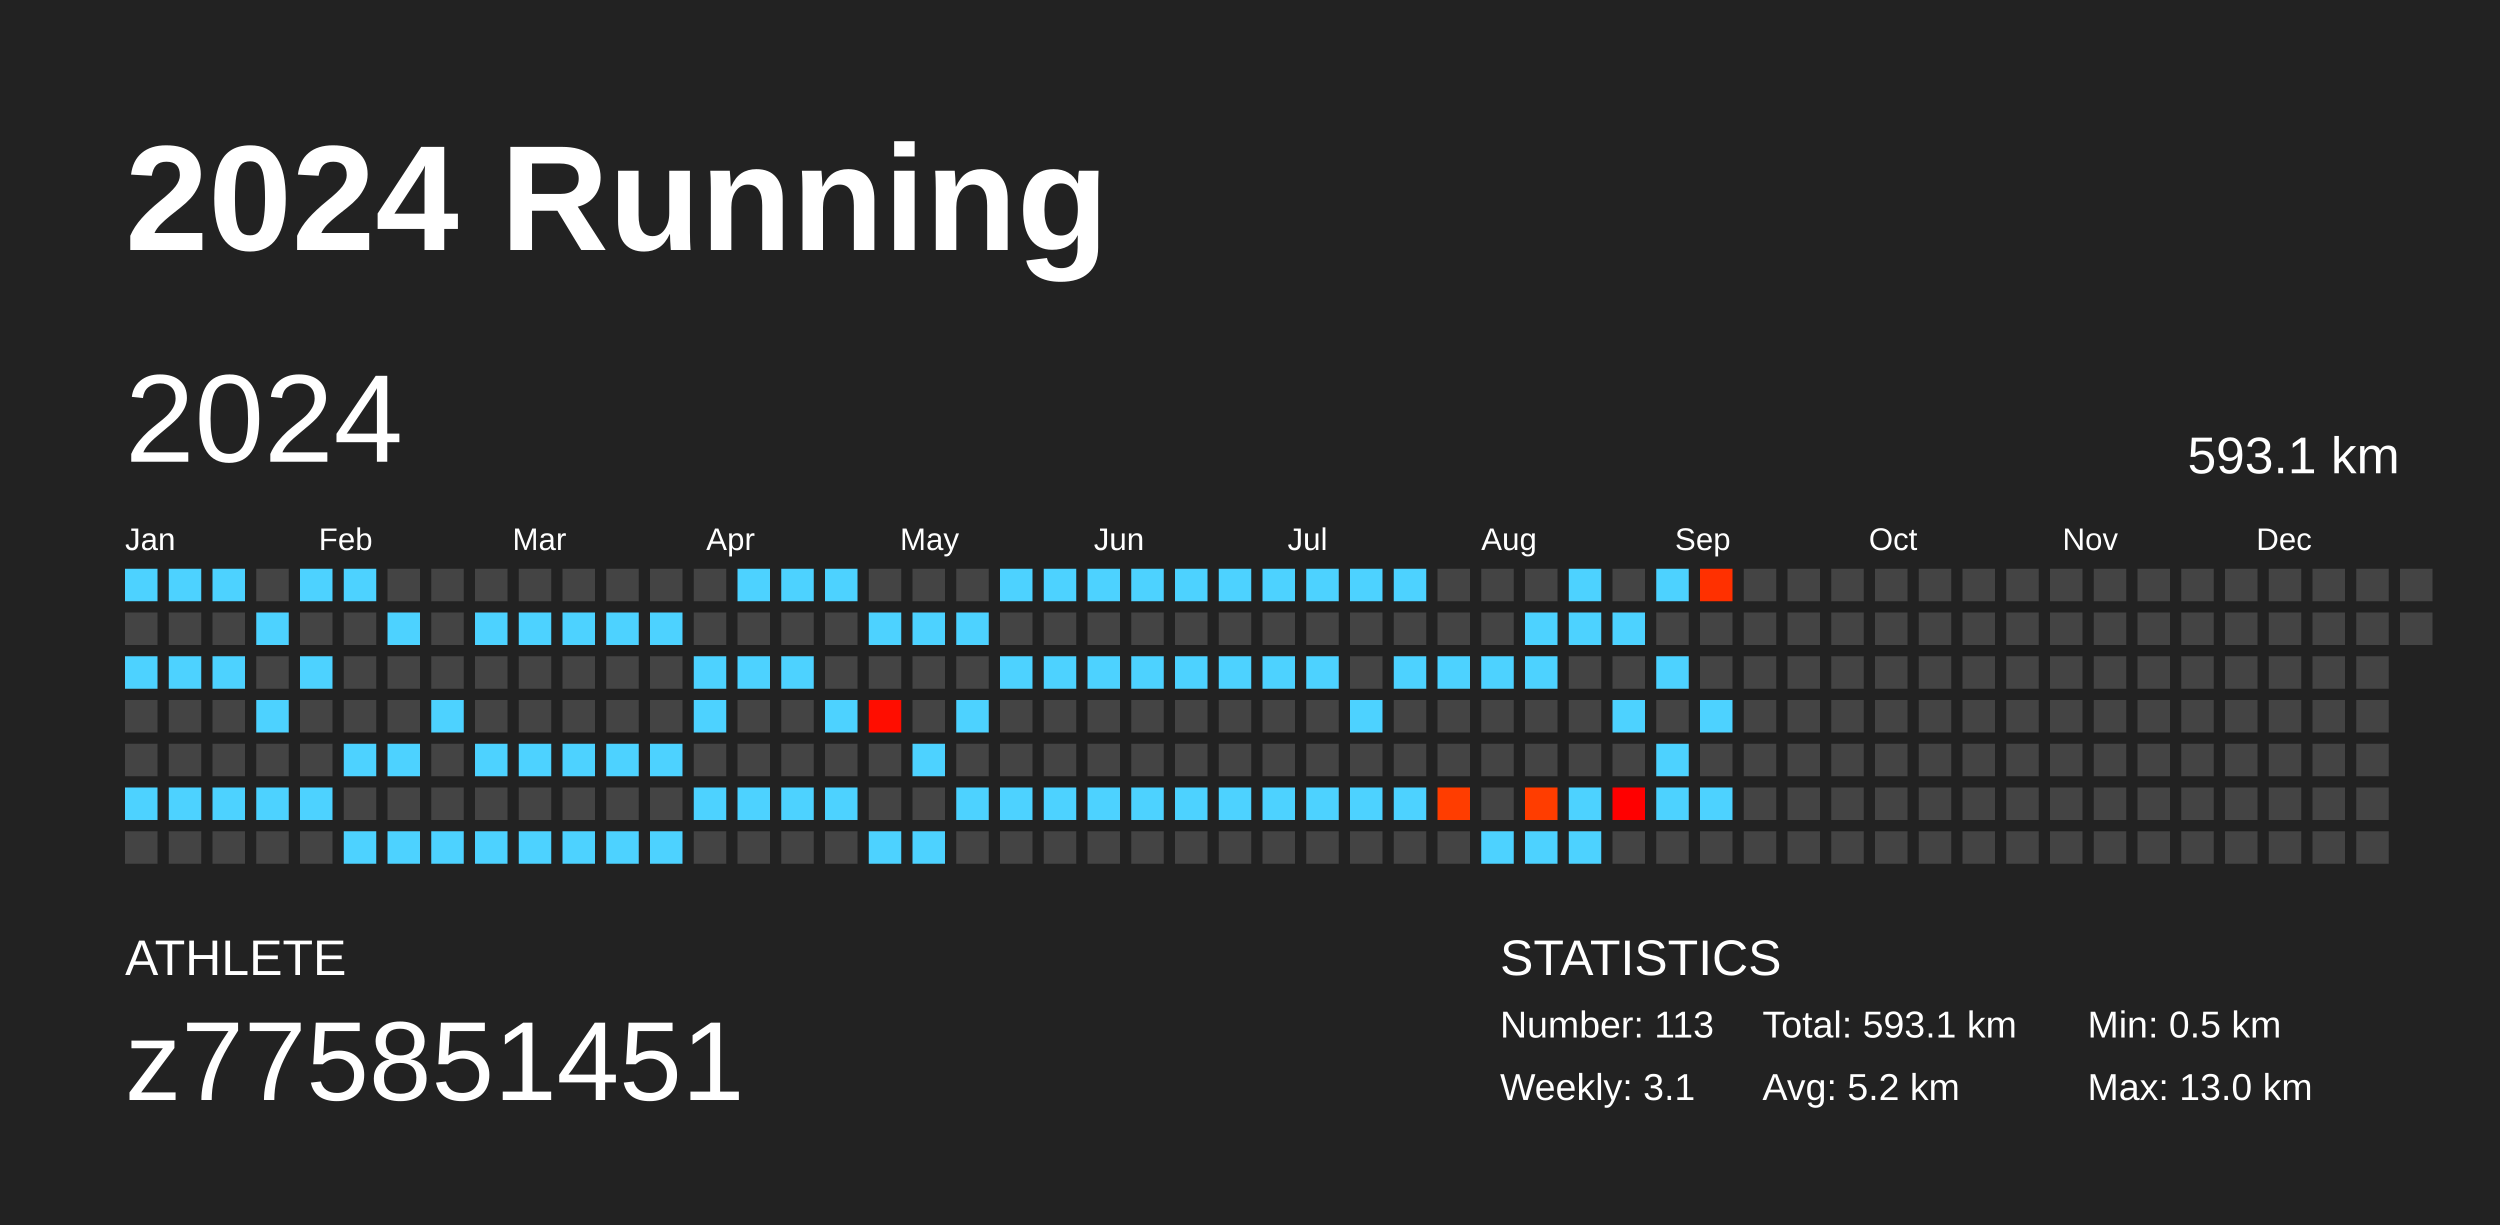
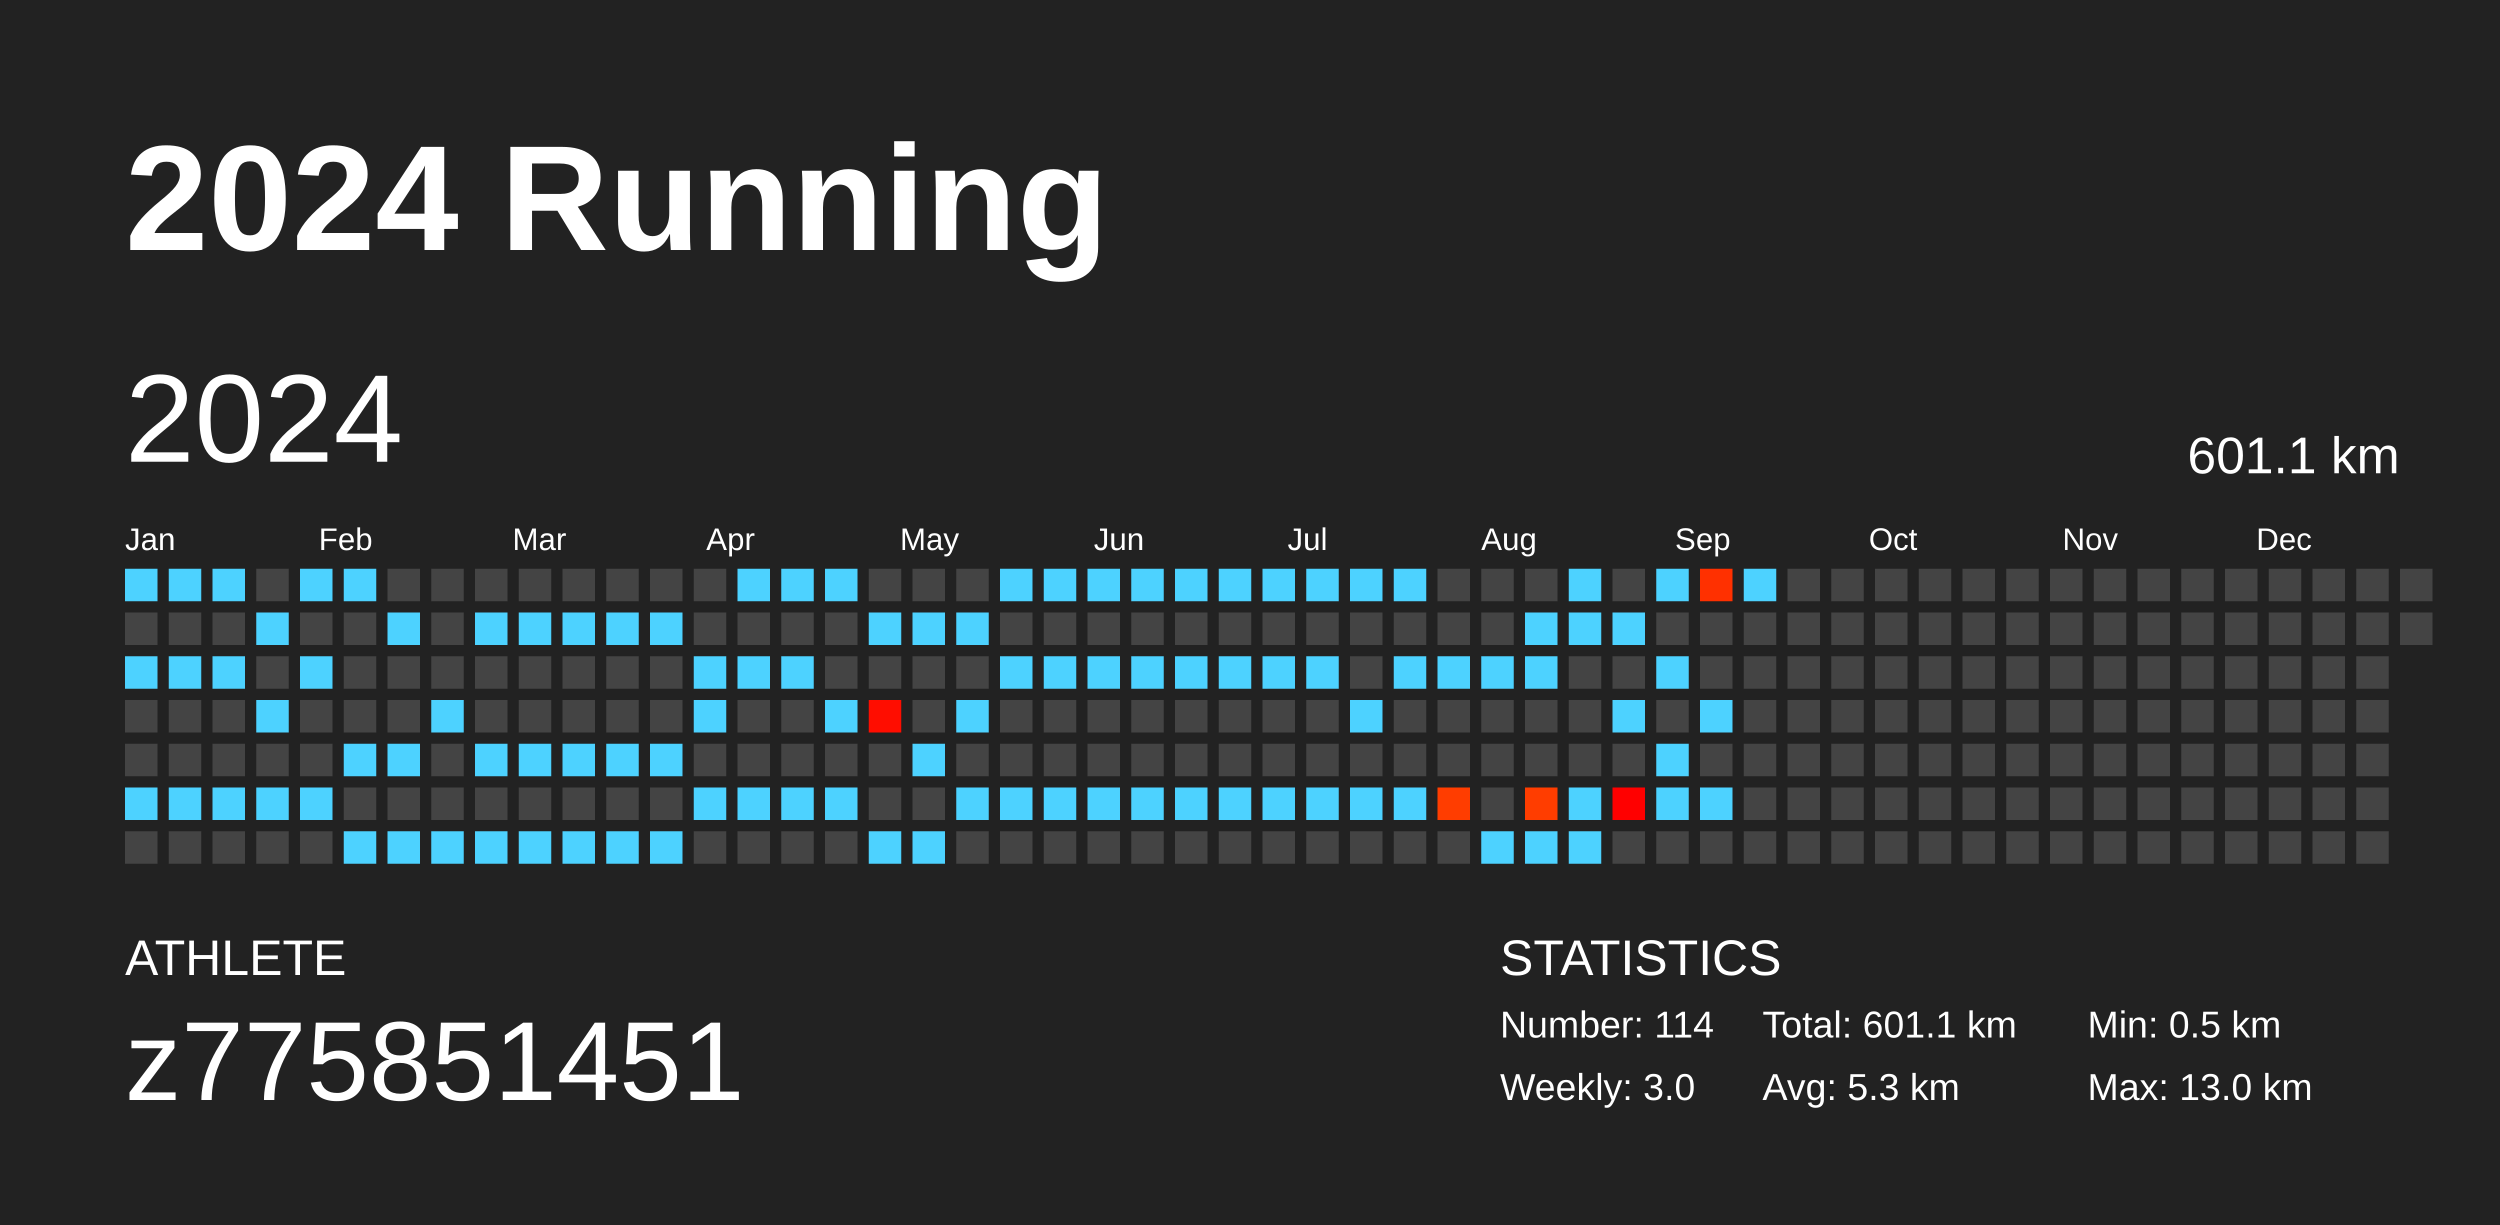
<svg xmlns="http://www.w3.org/2000/svg" baseProfile="full" height="98mm" version="1.1" viewBox="0,0,200,98" width="200mm">
  <defs />
  <rect fill="#222222" height="98" width="200" x="0" y="0" />
  <text fill="#FFFFFF" style="font-size:12px; font-family:Arial; font-weight:bold;" x="10" y="20">2024 Running</text>
  <text fill="#FFFFFF" style="font-size:4px; font-family:Arial" x="10" y="78">ATHLETE</text>
  <text fill="#FFFFFF" style="font-size:9px; font-family:Arial" x="10" y="88">z775851451</text>
  <text fill="#FFFFFF" style="font-size:4px; font-family:Arial" x="120" y="78">STATISTICS</text>
-   <text fill="#FFFFFF" style="font-size:3px; font-family:Arial" x="120" y="83">Number: 113</text>
-   <text fill="#FFFFFF" style="font-size:3px; font-family:Arial" x="120" y="88">Weekly: 3.1</text>
-   <text fill="#FFFFFF" style="font-size:3px; font-family:Arial" x="141" y="83">Total: 593.1 km</text>
-   <text fill="#FFFFFF" style="font-size:3px; font-family:Arial" x="141" y="88">Avg: 5.2 km</text>
+   <text fill="#FFFFFF" style="font-size:3px; font-family:Arial" x="120" y="83">Number: 114</text>
+   <text fill="#FFFFFF" style="font-size:3px; font-family:Arial" x="120" y="88">Weekly: 3.0</text>
+   <text fill="#FFFFFF" style="font-size:3px; font-family:Arial" x="141" y="83">Total: 601.1 km</text>
+   <text fill="#FFFFFF" style="font-size:3px; font-family:Arial" x="141" y="88">Avg: 5.3 km</text>
  <text fill="#FFFFFF" style="font-size:3px; font-family:Arial" x="167" y="83">Min: 0.5 km</text>
  <text fill="#FFFFFF" style="font-size:3px; font-family:Arial" x="167" y="88">Max: 13.0 km</text>
  <text dominant-baseline="hanging" fill="#FFFFFF" style="font-size:10.0px; font-family:Arial;" x="10" y="30">2024</text>
-   <text dominant-baseline="hanging" fill="#FFFFFF" style="font-size:4.125px; font-family:Arial;" x="175" y="35">593.1 km</text>
+   <text dominant-baseline="hanging" fill="#FFFFFF" style="font-size:4.125px; font-family:Arial;" x="175" y="35">601.1 km</text>
  <text fill="#FFFFFF" style="font-size:2.5px; font-family:Arial" x="10.0" y="44">Jan</text>
  <text fill="#FFFFFF" style="font-size:2.5px; font-family:Arial" x="25.5" y="44">Feb</text>
  <text fill="#FFFFFF" style="font-size:2.5px; font-family:Arial" x="41.0" y="44">Mar</text>
  <text fill="#FFFFFF" style="font-size:2.5px; font-family:Arial" x="56.5" y="44">Apr</text>
  <text fill="#FFFFFF" style="font-size:2.5px; font-family:Arial" x="72.0" y="44">May</text>
  <text fill="#FFFFFF" style="font-size:2.5px; font-family:Arial" x="87.5" y="44">Jun</text>
  <text fill="#FFFFFF" style="font-size:2.5px; font-family:Arial" x="103.0" y="44">Jul</text>
  <text fill="#FFFFFF" style="font-size:2.5px; font-family:Arial" x="118.5" y="44">Aug</text>
  <text fill="#FFFFFF" style="font-size:2.5px; font-family:Arial" x="134.0" y="44">Sep</text>
  <text fill="#FFFFFF" style="font-size:2.5px; font-family:Arial" x="149.5" y="44">Oct</text>
  <text fill="#FFFFFF" style="font-size:2.5px; font-family:Arial" x="165.0" y="44">Nov</text>
  <text fill="#FFFFFF" style="font-size:2.5px; font-family:Arial" x="180.5" y="44">Dec</text>
  <rect fill="#4dd2ff" height="2.6" width="2.6" x="10.0" y="45.5" />
  <rect fill="#444444" height="2.6" width="2.6" x="10.0" y="49.0" />
  <rect fill="#4dd2ff" height="2.6" width="2.6" x="10.0" y="52.5" />
  <rect fill="#444444" height="2.6" width="2.6" x="10.0" y="56.0" />
  <rect fill="#444444" height="2.6" width="2.6" x="10.0" y="59.5" />
  <rect fill="#4dd2ff" height="2.6" width="2.6" x="10.0" y="63.0" />
  <rect fill="#444444" height="2.6" width="2.6" x="10.0" y="66.5" />
  <rect fill="#4dd2ff" height="2.6" width="2.6" x="13.5" y="45.5" />
  <rect fill="#444444" height="2.6" width="2.6" x="13.5" y="49.0" />
  <rect fill="#4dd2ff" height="2.6" width="2.6" x="13.5" y="52.5" />
  <rect fill="#444444" height="2.6" width="2.6" x="13.5" y="56.0" />
  <rect fill="#444444" height="2.6" width="2.6" x="13.5" y="59.5" />
  <rect fill="#4dd2ff" height="2.6" width="2.6" x="13.5" y="63.0" />
  <rect fill="#444444" height="2.6" width="2.6" x="13.5" y="66.5" />
  <rect fill="#4dd2ff" height="2.6" width="2.6" x="17.0" y="45.5" />
  <rect fill="#444444" height="2.6" width="2.6" x="17.0" y="49.0" />
  <rect fill="#4dd2ff" height="2.6" width="2.6" x="17.0" y="52.5" />
  <rect fill="#444444" height="2.6" width="2.6" x="17.0" y="56.0" />
  <rect fill="#444444" height="2.6" width="2.6" x="17.0" y="59.5" />
  <rect fill="#4dd2ff" height="2.6" width="2.6" x="17.0" y="63.0" />
  <rect fill="#444444" height="2.6" width="2.6" x="17.0" y="66.5" />
  <rect fill="#444444" height="2.6" width="2.6" x="20.5" y="45.5" />
  <rect fill="#4dd2ff" height="2.6" width="2.6" x="20.5" y="49.0" />
  <rect fill="#444444" height="2.6" width="2.6" x="20.5" y="52.5" />
  <rect fill="#4dd2ff" height="2.6" width="2.6" x="20.5" y="56.0" />
  <rect fill="#444444" height="2.6" width="2.6" x="20.5" y="59.5" />
  <rect fill="#4dd2ff" height="2.6" width="2.6" x="20.5" y="63.0" />
  <rect fill="#444444" height="2.6" width="2.6" x="20.5" y="66.5" />
  <rect fill="#4dd2ff" height="2.6" width="2.6" x="24.0" y="45.5" />
  <rect fill="#444444" height="2.6" width="2.6" x="24.0" y="49.0" />
  <rect fill="#4dd2ff" height="2.6" width="2.6" x="24.0" y="52.5" />
  <rect fill="#444444" height="2.6" width="2.6" x="24.0" y="56.0" />
  <rect fill="#444444" height="2.6" width="2.6" x="24.0" y="59.5" />
  <rect fill="#4dd2ff" height="2.6" width="2.6" x="24.0" y="63.0" />
  <rect fill="#444444" height="2.6" width="2.6" x="24.0" y="66.5" />
  <rect fill="#4dd2ff" height="2.6" width="2.6" x="27.5" y="45.5" />
  <rect fill="#444444" height="2.6" width="2.6" x="27.5" y="49.0" />
  <rect fill="#444444" height="2.6" width="2.6" x="27.5" y="52.5" />
  <rect fill="#444444" height="2.6" width="2.6" x="27.5" y="56.0" />
  <rect fill="#4dd2ff" height="2.6" width="2.6" x="27.5" y="59.5" />
  <rect fill="#444444" height="2.6" width="2.6" x="27.5" y="63.0" />
  <rect fill="#4dd2ff" height="2.6" width="2.6" x="27.5" y="66.5" />
  <rect fill="#444444" height="2.6" width="2.6" x="31.0" y="45.5" />
  <rect fill="#4dd2ff" height="2.6" width="2.6" x="31.0" y="49.0" />
  <rect fill="#444444" height="2.6" width="2.6" x="31.0" y="52.5" />
  <rect fill="#444444" height="2.6" width="2.6" x="31.0" y="56.0" />
  <rect fill="#4dd2ff" height="2.6" width="2.6" x="31.0" y="59.5" />
  <rect fill="#444444" height="2.6" width="2.6" x="31.0" y="63.0" />
  <rect fill="#4dd2ff" height="2.6" width="2.6" x="31.0" y="66.5" />
  <rect fill="#444444" height="2.6" width="2.6" x="34.5" y="45.5" />
  <rect fill="#444444" height="2.6" width="2.6" x="34.5" y="49.0" />
  <rect fill="#444444" height="2.6" width="2.6" x="34.5" y="52.5" />
  <rect fill="#4dd2ff" height="2.6" width="2.6" x="34.5" y="56.0" />
  <rect fill="#444444" height="2.6" width="2.6" x="34.5" y="59.5" />
  <rect fill="#444444" height="2.6" width="2.6" x="34.5" y="63.0" />
  <rect fill="#4dd2ff" height="2.6" width="2.6" x="34.5" y="66.5" />
  <rect fill="#444444" height="2.6" width="2.6" x="38.0" y="45.5" />
  <rect fill="#4dd2ff" height="2.6" width="2.6" x="38.0" y="49.0" />
  <rect fill="#444444" height="2.6" width="2.6" x="38.0" y="52.5" />
  <rect fill="#444444" height="2.6" width="2.6" x="38.0" y="56.0" />
  <rect fill="#4dd2ff" height="2.6" width="2.6" x="38.0" y="59.5" />
  <rect fill="#444444" height="2.6" width="2.6" x="38.0" y="63.0" />
  <rect fill="#4dd2ff" height="2.6" width="2.6" x="38.0" y="66.5" />
  <rect fill="#444444" height="2.6" width="2.6" x="41.5" y="45.5" />
  <rect fill="#4dd2ff" height="2.6" width="2.6" x="41.5" y="49.0" />
  <rect fill="#444444" height="2.6" width="2.6" x="41.5" y="52.5" />
  <rect fill="#444444" height="2.6" width="2.6" x="41.5" y="56.0" />
  <rect fill="#4dd2ff" height="2.6" width="2.6" x="41.5" y="59.5" />
  <rect fill="#444444" height="2.6" width="2.6" x="41.5" y="63.0" />
  <rect fill="#4dd2ff" height="2.6" width="2.6" x="41.5" y="66.5" />
  <rect fill="#444444" height="2.6" width="2.6" x="45.0" y="45.5" />
  <rect fill="#4dd2ff" height="2.6" width="2.6" x="45.0" y="49.0" />
  <rect fill="#444444" height="2.6" width="2.6" x="45.0" y="52.5" />
  <rect fill="#444444" height="2.6" width="2.6" x="45.0" y="56.0" />
  <rect fill="#4dd2ff" height="2.6" width="2.6" x="45.0" y="59.5" />
  <rect fill="#444444" height="2.6" width="2.6" x="45.0" y="63.0" />
  <rect fill="#4dd2ff" height="2.6" width="2.6" x="45.0" y="66.5" />
  <rect fill="#444444" height="2.6" width="2.6" x="48.5" y="45.5" />
  <rect fill="#4dd2ff" height="2.6" width="2.6" x="48.5" y="49.0" />
  <rect fill="#444444" height="2.6" width="2.6" x="48.5" y="52.5" />
  <rect fill="#444444" height="2.6" width="2.6" x="48.5" y="56.0" />
  <rect fill="#4dd2ff" height="2.6" width="2.6" x="48.5" y="59.5" />
  <rect fill="#444444" height="2.6" width="2.6" x="48.5" y="63.0" />
  <rect fill="#4dd2ff" height="2.6" width="2.6" x="48.5" y="66.5" />
  <rect fill="#444444" height="2.6" width="2.6" x="52.0" y="45.5" />
  <rect fill="#4dd2ff" height="2.6" width="2.6" x="52.0" y="49.0" />
  <rect fill="#444444" height="2.6" width="2.6" x="52.0" y="52.5" />
  <rect fill="#444444" height="2.6" width="2.6" x="52.0" y="56.0" />
  <rect fill="#4dd2ff" height="2.6" width="2.6" x="52.0" y="59.5" />
  <rect fill="#444444" height="2.6" width="2.6" x="52.0" y="63.0" />
  <rect fill="#4dd2ff" height="2.6" width="2.6" x="52.0" y="66.5" />
  <rect fill="#444444" height="2.6" width="2.6" x="55.5" y="45.5" />
  <rect fill="#444444" height="2.6" width="2.6" x="55.5" y="49.0" />
  <rect fill="#4dd2ff" height="2.6" width="2.6" x="55.5" y="52.5" />
  <rect fill="#4dd2ff" height="2.6" width="2.6" x="55.5" y="56.0" />
  <rect fill="#444444" height="2.6" width="2.6" x="55.5" y="59.5" />
  <rect fill="#4dd2ff" height="2.6" width="2.6" x="55.5" y="63.0" />
  <rect fill="#444444" height="2.6" width="2.6" x="55.5" y="66.5" />
  <rect fill="#4dd2ff" height="2.6" width="2.6" x="59.0" y="45.5" />
  <rect fill="#444444" height="2.6" width="2.6" x="59.0" y="49.0" />
  <rect fill="#4dd2ff" height="2.6" width="2.6" x="59.0" y="52.5" />
  <rect fill="#444444" height="2.6" width="2.6" x="59.0" y="56.0" />
  <rect fill="#444444" height="2.6" width="2.6" x="59.0" y="59.5" />
  <rect fill="#4dd2ff" height="2.6" width="2.6" x="59.0" y="63.0" />
  <rect fill="#444444" height="2.6" width="2.6" x="59.0" y="66.5" />
  <rect fill="#4dd2ff" height="2.6" width="2.6" x="62.5" y="45.5" />
  <rect fill="#444444" height="2.6" width="2.6" x="62.5" y="49.0" />
  <rect fill="#4dd2ff" height="2.6" width="2.6" x="62.5" y="52.5" />
  <rect fill="#444444" height="2.6" width="2.6" x="62.5" y="56.0" />
  <rect fill="#444444" height="2.6" width="2.6" x="62.5" y="59.5" />
  <rect fill="#4dd2ff" height="2.6" width="2.6" x="62.5" y="63.0" />
  <rect fill="#444444" height="2.6" width="2.6" x="62.5" y="66.5" />
  <rect fill="#4dd2ff" height="2.6" width="2.6" x="66.0" y="45.5" />
  <rect fill="#444444" height="2.6" width="2.6" x="66.0" y="49.0" />
  <rect fill="#444444" height="2.6" width="2.6" x="66.0" y="52.5" />
  <rect fill="#4dd2ff" height="2.6" width="2.6" x="66.0" y="56.0" />
  <rect fill="#444444" height="2.6" width="2.6" x="66.0" y="59.5" />
  <rect fill="#4dd2ff" height="2.6" width="2.6" x="66.0" y="63.0" />
  <rect fill="#444444" height="2.6" width="2.6" x="66.0" y="66.5" />
  <rect fill="#444444" height="2.6" width="2.6" x="69.5" y="45.5" />
  <rect fill="#4dd2ff" height="2.6" width="2.6" x="69.5" y="49.0" />
  <rect fill="#444444" height="2.6" width="2.6" x="69.5" y="52.5" />
  <rect fill="#ff0d00" height="2.6" width="2.6" x="69.5" y="56.0" />
  <rect fill="#444444" height="2.6" width="2.6" x="69.5" y="59.5" />
  <rect fill="#444444" height="2.6" width="2.6" x="69.5" y="63.0" />
  <rect fill="#4dd2ff" height="2.6" width="2.6" x="69.5" y="66.5" />
  <rect fill="#444444" height="2.6" width="2.6" x="73.0" y="45.5" />
  <rect fill="#4dd2ff" height="2.6" width="2.6" x="73.0" y="49.0" />
  <rect fill="#444444" height="2.6" width="2.6" x="73.0" y="52.5" />
  <rect fill="#444444" height="2.6" width="2.6" x="73.0" y="56.0" />
  <rect fill="#4dd2ff" height="2.6" width="2.6" x="73.0" y="59.5" />
  <rect fill="#444444" height="2.6" width="2.6" x="73.0" y="63.0" />
  <rect fill="#4dd2ff" height="2.6" width="2.6" x="73.0" y="66.5" />
  <rect fill="#444444" height="2.6" width="2.6" x="76.5" y="45.5" />
  <rect fill="#4dd2ff" height="2.6" width="2.6" x="76.5" y="49.0" />
  <rect fill="#444444" height="2.6" width="2.6" x="76.5" y="52.5" />
  <rect fill="#4dd2ff" height="2.6" width="2.6" x="76.5" y="56.0" />
  <rect fill="#444444" height="2.6" width="2.6" x="76.5" y="59.5" />
  <rect fill="#4dd2ff" height="2.6" width="2.6" x="76.5" y="63.0" />
  <rect fill="#444444" height="2.6" width="2.6" x="76.5" y="66.5" />
  <rect fill="#4dd2ff" height="2.6" width="2.6" x="80.0" y="45.5" />
  <rect fill="#444444" height="2.6" width="2.6" x="80.0" y="49.0" />
  <rect fill="#4dd2ff" height="2.6" width="2.6" x="80.0" y="52.5" />
  <rect fill="#444444" height="2.6" width="2.6" x="80.0" y="56.0" />
  <rect fill="#444444" height="2.6" width="2.6" x="80.0" y="59.5" />
  <rect fill="#4dd2ff" height="2.6" width="2.6" x="80.0" y="63.0" />
  <rect fill="#444444" height="2.6" width="2.6" x="80.0" y="66.5" />
  <rect fill="#4dd2ff" height="2.6" width="2.6" x="83.5" y="45.5" />
  <rect fill="#444444" height="2.6" width="2.6" x="83.5" y="49.0" />
  <rect fill="#4dd2ff" height="2.6" width="2.6" x="83.5" y="52.5" />
  <rect fill="#444444" height="2.6" width="2.6" x="83.5" y="56.0" />
  <rect fill="#444444" height="2.6" width="2.6" x="83.5" y="59.5" />
  <rect fill="#4dd2ff" height="2.6" width="2.6" x="83.5" y="63.0" />
  <rect fill="#444444" height="2.6" width="2.6" x="83.5" y="66.5" />
  <rect fill="#4dd2ff" height="2.6" width="2.6" x="87.0" y="45.5" />
  <rect fill="#444444" height="2.6" width="2.6" x="87.0" y="49.0" />
  <rect fill="#4dd2ff" height="2.6" width="2.6" x="87.0" y="52.5" />
  <rect fill="#444444" height="2.6" width="2.6" x="87.0" y="56.0" />
  <rect fill="#444444" height="2.6" width="2.6" x="87.0" y="59.5" />
  <rect fill="#4dd2ff" height="2.6" width="2.6" x="87.0" y="63.0" />
  <rect fill="#444444" height="2.6" width="2.6" x="87.0" y="66.5" />
  <rect fill="#4dd2ff" height="2.6" width="2.6" x="90.5" y="45.5" />
  <rect fill="#444444" height="2.6" width="2.6" x="90.5" y="49.0" />
  <rect fill="#4dd2ff" height="2.6" width="2.6" x="90.5" y="52.5" />
  <rect fill="#444444" height="2.6" width="2.6" x="90.5" y="56.0" />
  <rect fill="#444444" height="2.6" width="2.6" x="90.5" y="59.5" />
  <rect fill="#4dd2ff" height="2.6" width="2.6" x="90.5" y="63.0" />
  <rect fill="#444444" height="2.6" width="2.6" x="90.5" y="66.5" />
  <rect fill="#4dd2ff" height="2.6" width="2.6" x="94.0" y="45.5" />
  <rect fill="#444444" height="2.6" width="2.6" x="94.0" y="49.0" />
  <rect fill="#4dd2ff" height="2.6" width="2.6" x="94.0" y="52.5" />
  <rect fill="#444444" height="2.6" width="2.6" x="94.0" y="56.0" />
  <rect fill="#444444" height="2.6" width="2.6" x="94.0" y="59.5" />
  <rect fill="#4dd2ff" height="2.6" width="2.6" x="94.0" y="63.0" />
  <rect fill="#444444" height="2.6" width="2.6" x="94.0" y="66.5" />
  <rect fill="#4dd2ff" height="2.6" width="2.6" x="97.5" y="45.5" />
  <rect fill="#444444" height="2.6" width="2.6" x="97.5" y="49.0" />
  <rect fill="#4dd2ff" height="2.6" width="2.6" x="97.5" y="52.5" />
  <rect fill="#444444" height="2.6" width="2.6" x="97.5" y="56.0" />
  <rect fill="#444444" height="2.6" width="2.6" x="97.5" y="59.5" />
  <rect fill="#4dd2ff" height="2.6" width="2.6" x="97.5" y="63.0" />
  <rect fill="#444444" height="2.6" width="2.6" x="97.5" y="66.5" />
  <rect fill="#4dd2ff" height="2.6" width="2.6" x="101.0" y="45.5" />
  <rect fill="#444444" height="2.6" width="2.6" x="101.0" y="49.0" />
  <rect fill="#4dd2ff" height="2.6" width="2.6" x="101.0" y="52.5" />
  <rect fill="#444444" height="2.6" width="2.6" x="101.0" y="56.0" />
  <rect fill="#444444" height="2.6" width="2.6" x="101.0" y="59.5" />
  <rect fill="#4dd2ff" height="2.6" width="2.6" x="101.0" y="63.0" />
  <rect fill="#444444" height="2.6" width="2.6" x="101.0" y="66.5" />
  <rect fill="#4dd2ff" height="2.6" width="2.6" x="104.5" y="45.5" />
  <rect fill="#444444" height="2.6" width="2.6" x="104.5" y="49.0" />
  <rect fill="#4dd2ff" height="2.6" width="2.6" x="104.5" y="52.5" />
  <rect fill="#444444" height="2.6" width="2.6" x="104.5" y="56.0" />
  <rect fill="#444444" height="2.6" width="2.6" x="104.5" y="59.5" />
  <rect fill="#4dd2ff" height="2.6" width="2.6" x="104.5" y="63.0" />
  <rect fill="#444444" height="2.6" width="2.6" x="104.5" y="66.5" />
  <rect fill="#4dd2ff" height="2.6" width="2.6" x="108.0" y="45.5" />
  <rect fill="#444444" height="2.6" width="2.6" x="108.0" y="49.0" />
  <rect fill="#444444" height="2.6" width="2.6" x="108.0" y="52.5" />
  <rect fill="#4dd2ff" height="2.6" width="2.6" x="108.0" y="56.0" />
  <rect fill="#444444" height="2.6" width="2.6" x="108.0" y="59.5" />
  <rect fill="#4dd2ff" height="2.6" width="2.6" x="108.0" y="63.0" />
  <rect fill="#444444" height="2.6" width="2.6" x="108.0" y="66.5" />
  <rect fill="#4dd2ff" height="2.6" width="2.6" x="111.5" y="45.5" />
  <rect fill="#444444" height="2.6" width="2.6" x="111.5" y="49.0" />
  <rect fill="#4dd2ff" height="2.6" width="2.6" x="111.5" y="52.5" />
  <rect fill="#444444" height="2.6" width="2.6" x="111.5" y="56.0" />
  <rect fill="#444444" height="2.6" width="2.6" x="111.5" y="59.5" />
  <rect fill="#4dd2ff" height="2.6" width="2.6" x="111.5" y="63.0" />
  <rect fill="#444444" height="2.6" width="2.6" x="111.5" y="66.5" />
  <rect fill="#444444" height="2.6" width="2.6" x="115.0" y="45.5" />
  <rect fill="#444444" height="2.6" width="2.6" x="115.0" y="49.0" />
  <rect fill="#4dd2ff" height="2.6" width="2.6" x="115.0" y="52.5" />
  <rect fill="#444444" height="2.6" width="2.6" x="115.0" y="56.0" />
  <rect fill="#444444" height="2.6" width="2.6" x="115.0" y="59.5" />
  <rect fill="#ff3d00" height="2.6" width="2.6" x="115.0" y="63.0" />
  <rect fill="#444444" height="2.6" width="2.6" x="115.0" y="66.5" />
  <rect fill="#444444" height="2.6" width="2.6" x="118.5" y="45.5" />
  <rect fill="#444444" height="2.6" width="2.6" x="118.5" y="49.0" />
  <rect fill="#4dd2ff" height="2.6" width="2.6" x="118.5" y="52.5" />
  <rect fill="#444444" height="2.6" width="2.6" x="118.5" y="56.0" />
  <rect fill="#444444" height="2.6" width="2.6" x="118.5" y="59.5" />
  <rect fill="#444444" height="2.6" width="2.6" x="118.5" y="63.0" />
  <rect fill="#4dd2ff" height="2.6" width="2.6" x="118.5" y="66.5" />
  <rect fill="#444444" height="2.6" width="2.6" x="122.0" y="45.5" />
  <rect fill="#4dd2ff" height="2.6" width="2.6" x="122.0" y="49.0" />
  <rect fill="#4dd2ff" height="2.6" width="2.6" x="122.0" y="52.5" />
  <rect fill="#444444" height="2.6" width="2.6" x="122.0" y="56.0" />
  <rect fill="#444444" height="2.6" width="2.6" x="122.0" y="59.5" />
  <rect fill="#ff3d00" height="2.6" width="2.6" x="122.0" y="63.0" />
  <rect fill="#4dd2ff" height="2.6" width="2.6" x="122.0" y="66.5" />
  <rect fill="#4dd2ff" height="2.6" width="2.6" x="125.5" y="45.5" />
  <rect fill="#4dd2ff" height="2.6" width="2.6" x="125.5" y="49.0" />
  <rect fill="#444444" height="2.6" width="2.6" x="125.5" y="52.5" />
  <rect fill="#444444" height="2.6" width="2.6" x="125.5" y="56.0" />
  <rect fill="#444444" height="2.6" width="2.6" x="125.5" y="59.5" />
  <rect fill="#4dd2ff" height="2.6" width="2.6" x="125.5" y="63.0" />
  <rect fill="#4dd2ff" height="2.6" width="2.6" x="125.5" y="66.5" />
  <rect fill="#444444" height="2.6" width="2.6" x="129.0" y="45.5" />
  <rect fill="#4dd2ff" height="2.6" width="2.6" x="129.0" y="49.0" />
  <rect fill="#444444" height="2.6" width="2.6" x="129.0" y="52.5" />
  <rect fill="#4dd2ff" height="2.6" width="2.6" x="129.0" y="56.0" />
  <rect fill="#444444" height="2.6" width="2.6" x="129.0" y="59.5" />
  <rect fill="#ff0000" height="2.6" width="2.6" x="129.0" y="63.0" />
  <rect fill="#444444" height="2.6" width="2.6" x="129.0" y="66.5" />
  <rect fill="#4dd2ff" height="2.6" width="2.6" x="132.5" y="45.5" />
  <rect fill="#444444" height="2.6" width="2.6" x="132.5" y="49.0" />
  <rect fill="#4dd2ff" height="2.6" width="2.6" x="132.5" y="52.5" />
  <rect fill="#444444" height="2.6" width="2.6" x="132.5" y="56.0" />
  <rect fill="#4dd2ff" height="2.6" width="2.6" x="132.5" y="59.5" />
  <rect fill="#4dd2ff" height="2.6" width="2.6" x="132.5" y="63.0" />
  <rect fill="#444444" height="2.6" width="2.6" x="132.5" y="66.5" />
  <rect fill="#ff3000" height="2.6" width="2.6" x="136.0" y="45.5" />
  <rect fill="#444444" height="2.6" width="2.6" x="136.0" y="49.0" />
  <rect fill="#444444" height="2.6" width="2.6" x="136.0" y="52.5" />
  <rect fill="#4dd2ff" height="2.6" width="2.6" x="136.0" y="56.0" />
  <rect fill="#444444" height="2.6" width="2.6" x="136.0" y="59.5" />
  <rect fill="#4dd2ff" height="2.6" width="2.6" x="136.0" y="63.0" />
  <rect fill="#444444" height="2.6" width="2.6" x="136.0" y="66.5" />
-   <rect fill="#444444" height="2.6" width="2.6" x="139.5" y="45.5" />
+   <rect fill="#4dd2ff" height="2.6" width="2.6" x="139.5" y="45.5" />
  <rect fill="#444444" height="2.6" width="2.6" x="139.5" y="49.0" />
  <rect fill="#444444" height="2.6" width="2.6" x="139.5" y="52.5" />
  <rect fill="#444444" height="2.6" width="2.6" x="139.5" y="56.0" />
  <rect fill="#444444" height="2.6" width="2.6" x="139.5" y="59.5" />
  <rect fill="#444444" height="2.6" width="2.6" x="139.5" y="63.0" />
  <rect fill="#444444" height="2.6" width="2.6" x="139.5" y="66.5" />
  <rect fill="#444444" height="2.6" width="2.6" x="143.0" y="45.5" />
  <rect fill="#444444" height="2.6" width="2.6" x="143.0" y="49.0" />
  <rect fill="#444444" height="2.6" width="2.6" x="143.0" y="52.5" />
  <rect fill="#444444" height="2.6" width="2.6" x="143.0" y="56.0" />
  <rect fill="#444444" height="2.6" width="2.6" x="143.0" y="59.5" />
  <rect fill="#444444" height="2.6" width="2.6" x="143.0" y="63.0" />
  <rect fill="#444444" height="2.6" width="2.6" x="143.0" y="66.5" />
  <rect fill="#444444" height="2.6" width="2.6" x="146.5" y="45.5" />
  <rect fill="#444444" height="2.6" width="2.6" x="146.5" y="49.0" />
  <rect fill="#444444" height="2.6" width="2.6" x="146.5" y="52.5" />
  <rect fill="#444444" height="2.6" width="2.6" x="146.5" y="56.0" />
  <rect fill="#444444" height="2.6" width="2.6" x="146.5" y="59.5" />
  <rect fill="#444444" height="2.6" width="2.6" x="146.5" y="63.0" />
  <rect fill="#444444" height="2.6" width="2.6" x="146.5" y="66.5" />
  <rect fill="#444444" height="2.6" width="2.6" x="150.0" y="45.5" />
  <rect fill="#444444" height="2.6" width="2.6" x="150.0" y="49.0" />
  <rect fill="#444444" height="2.6" width="2.6" x="150.0" y="52.5" />
  <rect fill="#444444" height="2.6" width="2.6" x="150.0" y="56.0" />
  <rect fill="#444444" height="2.6" width="2.6" x="150.0" y="59.5" />
  <rect fill="#444444" height="2.6" width="2.6" x="150.0" y="63.0" />
  <rect fill="#444444" height="2.6" width="2.6" x="150.0" y="66.5" />
  <rect fill="#444444" height="2.6" width="2.6" x="153.5" y="45.5" />
  <rect fill="#444444" height="2.6" width="2.6" x="153.5" y="49.0" />
  <rect fill="#444444" height="2.6" width="2.6" x="153.5" y="52.5" />
  <rect fill="#444444" height="2.6" width="2.6" x="153.5" y="56.0" />
  <rect fill="#444444" height="2.6" width="2.6" x="153.5" y="59.5" />
  <rect fill="#444444" height="2.6" width="2.6" x="153.5" y="63.0" />
  <rect fill="#444444" height="2.6" width="2.6" x="153.5" y="66.5" />
  <rect fill="#444444" height="2.6" width="2.6" x="157.0" y="45.5" />
  <rect fill="#444444" height="2.6" width="2.6" x="157.0" y="49.0" />
  <rect fill="#444444" height="2.6" width="2.6" x="157.0" y="52.5" />
  <rect fill="#444444" height="2.6" width="2.6" x="157.0" y="56.0" />
  <rect fill="#444444" height="2.6" width="2.6" x="157.0" y="59.5" />
  <rect fill="#444444" height="2.6" width="2.6" x="157.0" y="63.0" />
  <rect fill="#444444" height="2.6" width="2.6" x="157.0" y="66.5" />
  <rect fill="#444444" height="2.6" width="2.6" x="160.5" y="45.5" />
  <rect fill="#444444" height="2.6" width="2.6" x="160.5" y="49.0" />
  <rect fill="#444444" height="2.6" width="2.6" x="160.5" y="52.5" />
  <rect fill="#444444" height="2.6" width="2.6" x="160.5" y="56.0" />
  <rect fill="#444444" height="2.6" width="2.6" x="160.5" y="59.5" />
  <rect fill="#444444" height="2.6" width="2.6" x="160.5" y="63.0" />
  <rect fill="#444444" height="2.6" width="2.6" x="160.5" y="66.5" />
  <rect fill="#444444" height="2.6" width="2.6" x="164.0" y="45.5" />
  <rect fill="#444444" height="2.6" width="2.6" x="164.0" y="49.0" />
  <rect fill="#444444" height="2.6" width="2.6" x="164.0" y="52.5" />
  <rect fill="#444444" height="2.6" width="2.6" x="164.0" y="56.0" />
  <rect fill="#444444" height="2.6" width="2.6" x="164.0" y="59.5" />
  <rect fill="#444444" height="2.6" width="2.6" x="164.0" y="63.0" />
  <rect fill="#444444" height="2.6" width="2.6" x="164.0" y="66.5" />
  <rect fill="#444444" height="2.6" width="2.6" x="167.5" y="45.5" />
  <rect fill="#444444" height="2.6" width="2.6" x="167.5" y="49.0" />
  <rect fill="#444444" height="2.6" width="2.6" x="167.5" y="52.5" />
  <rect fill="#444444" height="2.6" width="2.6" x="167.5" y="56.0" />
  <rect fill="#444444" height="2.6" width="2.6" x="167.5" y="59.5" />
  <rect fill="#444444" height="2.6" width="2.6" x="167.5" y="63.0" />
  <rect fill="#444444" height="2.6" width="2.6" x="167.5" y="66.5" />
  <rect fill="#444444" height="2.6" width="2.6" x="171.0" y="45.5" />
  <rect fill="#444444" height="2.6" width="2.6" x="171.0" y="49.0" />
  <rect fill="#444444" height="2.6" width="2.6" x="171.0" y="52.5" />
  <rect fill="#444444" height="2.6" width="2.6" x="171.0" y="56.0" />
  <rect fill="#444444" height="2.6" width="2.6" x="171.0" y="59.5" />
  <rect fill="#444444" height="2.6" width="2.6" x="171.0" y="63.0" />
  <rect fill="#444444" height="2.6" width="2.6" x="171.0" y="66.5" />
  <rect fill="#444444" height="2.6" width="2.6" x="174.5" y="45.5" />
  <rect fill="#444444" height="2.6" width="2.6" x="174.5" y="49.0" />
  <rect fill="#444444" height="2.6" width="2.6" x="174.5" y="52.5" />
  <rect fill="#444444" height="2.6" width="2.6" x="174.5" y="56.0" />
  <rect fill="#444444" height="2.6" width="2.6" x="174.5" y="59.5" />
  <rect fill="#444444" height="2.6" width="2.6" x="174.5" y="63.0" />
  <rect fill="#444444" height="2.6" width="2.6" x="174.5" y="66.5" />
  <rect fill="#444444" height="2.6" width="2.6" x="178.0" y="45.5" />
  <rect fill="#444444" height="2.6" width="2.6" x="178.0" y="49.0" />
  <rect fill="#444444" height="2.6" width="2.6" x="178.0" y="52.5" />
  <rect fill="#444444" height="2.6" width="2.6" x="178.0" y="56.0" />
  <rect fill="#444444" height="2.6" width="2.6" x="178.0" y="59.5" />
  <rect fill="#444444" height="2.6" width="2.6" x="178.0" y="63.0" />
  <rect fill="#444444" height="2.6" width="2.6" x="178.0" y="66.5" />
  <rect fill="#444444" height="2.6" width="2.6" x="181.5" y="45.5" />
  <rect fill="#444444" height="2.6" width="2.6" x="181.5" y="49.0" />
  <rect fill="#444444" height="2.6" width="2.6" x="181.5" y="52.5" />
  <rect fill="#444444" height="2.6" width="2.6" x="181.5" y="56.0" />
  <rect fill="#444444" height="2.6" width="2.6" x="181.5" y="59.5" />
  <rect fill="#444444" height="2.6" width="2.6" x="181.5" y="63.0" />
  <rect fill="#444444" height="2.6" width="2.6" x="181.5" y="66.5" />
  <rect fill="#444444" height="2.6" width="2.6" x="185.0" y="45.5" />
  <rect fill="#444444" height="2.6" width="2.6" x="185.0" y="49.0" />
  <rect fill="#444444" height="2.6" width="2.6" x="185.0" y="52.5" />
  <rect fill="#444444" height="2.6" width="2.6" x="185.0" y="56.0" />
  <rect fill="#444444" height="2.6" width="2.6" x="185.0" y="59.5" />
  <rect fill="#444444" height="2.6" width="2.6" x="185.0" y="63.0" />
  <rect fill="#444444" height="2.6" width="2.6" x="185.0" y="66.5" />
  <rect fill="#444444" height="2.6" width="2.6" x="188.5" y="45.5" />
  <rect fill="#444444" height="2.6" width="2.6" x="188.5" y="49.0" />
  <rect fill="#444444" height="2.6" width="2.6" x="188.5" y="52.5" />
  <rect fill="#444444" height="2.6" width="2.6" x="188.5" y="56.0" />
  <rect fill="#444444" height="2.6" width="2.6" x="188.5" y="59.5" />
  <rect fill="#444444" height="2.6" width="2.6" x="188.5" y="63.0" />
  <rect fill="#444444" height="2.6" width="2.6" x="188.5" y="66.5" />
  <rect fill="#444444" height="2.6" width="2.6" x="192.0" y="45.5" />
  <rect fill="#444444" height="2.6" width="2.6" x="192.0" y="49.0" />
</svg>
